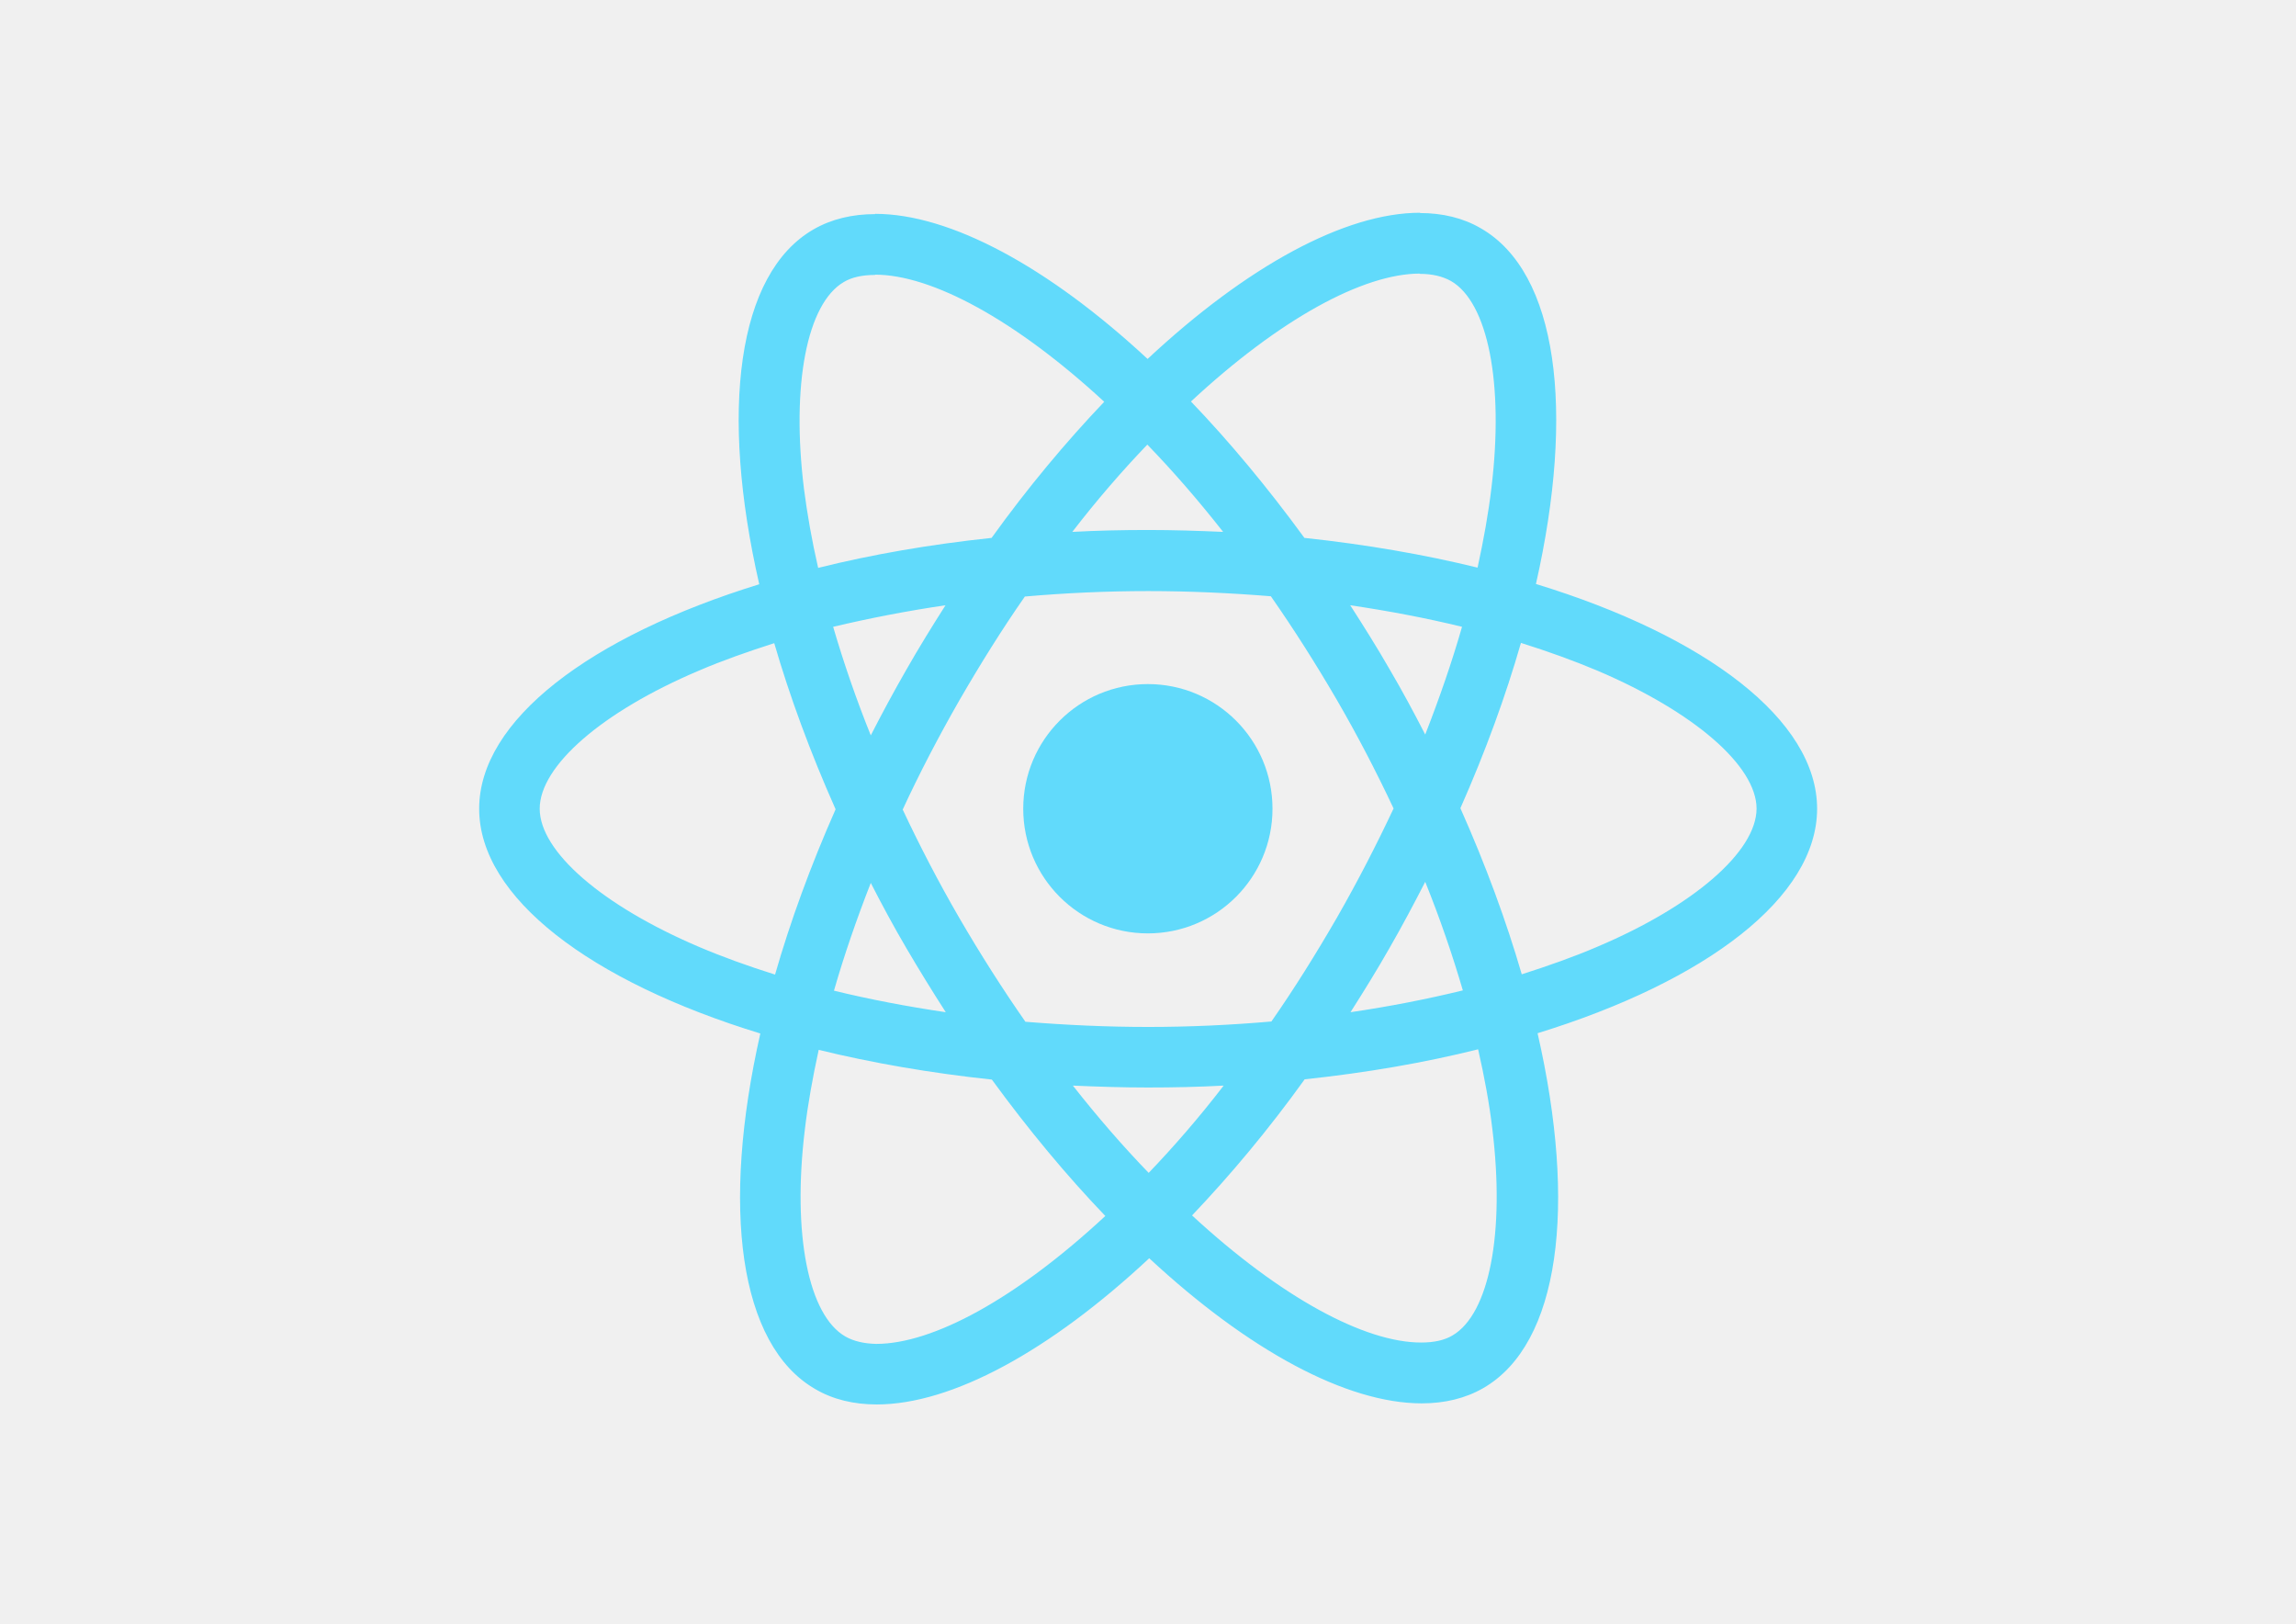
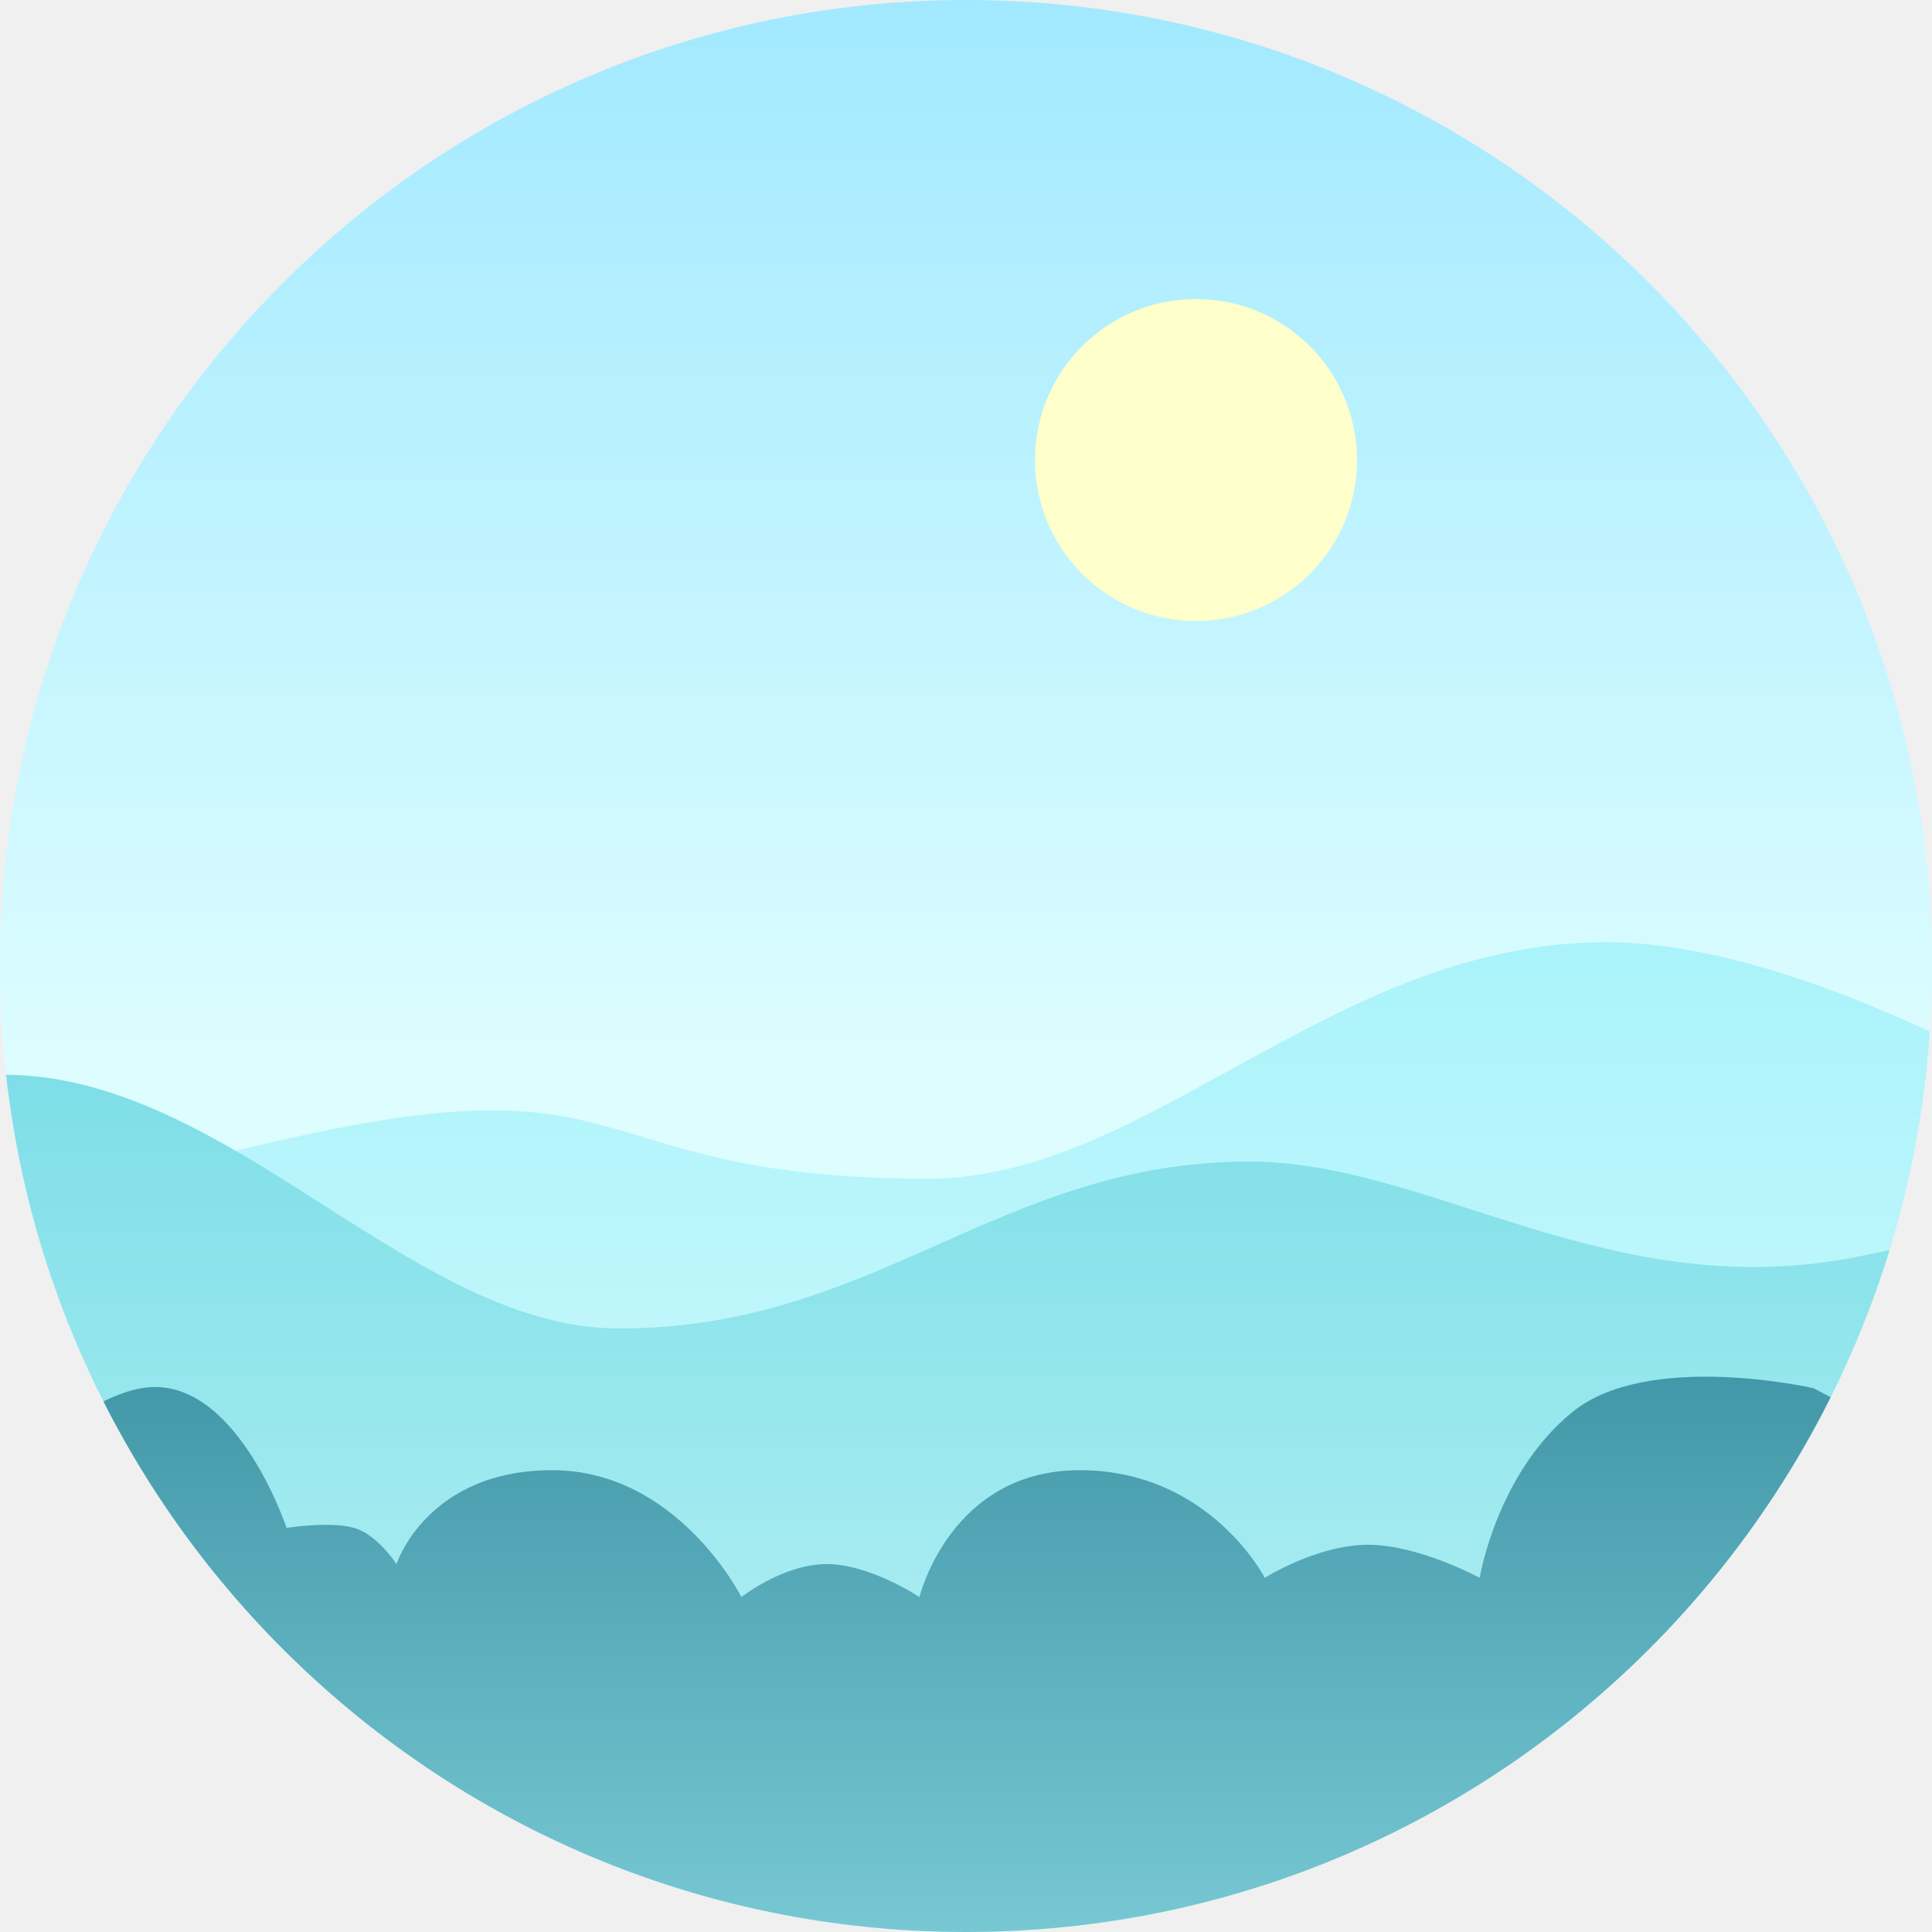
- <svg xmlns="http://www.w3.org/2000/svg" viewBox="0 0 841.9 595.3">
-   <g fill="#61DAFB">
-     <path d="M666.3 296.5c0-32.5-40.7-63.3-103.1-82.4 14.4-63.6 8-114.2-20.2-130.4-6.5-3.8-14.1-5.6-22.4-5.6v22.3c4.6 0 8.3.9 11.4 2.6 13.6 7.8 19.5 37.5 14.9 75.7-1.1 9.4-2.9 19.3-5.1 29.4-19.6-4.8-41-8.5-63.5-10.9-13.5-18.5-27.5-35.3-41.6-50 32.6-30.3 63.2-46.9 84-46.9V78c-27.5 0-63.5 19.6-99.9 53.6-36.4-33.8-72.4-53.2-99.9-53.2v22.3c20.7 0 51.4 16.5 84 46.6-14 14.7-28 31.4-41.3 49.9-22.6 2.4-44 6.1-63.6 11-2.3-10-4-19.7-5.2-29-4.7-38.2 1.1-67.9 14.6-75.8 3-1.8 6.9-2.6 11.5-2.6V78.5c-8.4 0-16 1.8-22.6 5.6-28.1 16.2-34.4 66.7-19.9 130.1-62.2 19.2-102.7 49.9-102.7 82.3 0 32.5 40.7 63.3 103.1 82.4-14.4 63.6-8 114.2 20.2 130.4 6.5 3.8 14.1 5.6 22.5 5.6 27.5 0 63.5-19.6 99.9-53.6 36.4 33.8 72.4 53.2 99.9 53.2 8.4 0 16-1.8 22.6-5.6 28.1-16.2 34.4-66.7 19.9-130.1 62-19.1 102.5-49.9 102.5-82.3zm-130.2-66.7c-3.7 12.9-8.3 26.2-13.5 39.5-4.1-8-8.4-16-13.1-24-4.6-8-9.5-15.8-14.4-23.4 14.2 2.1 27.9 4.7 41 7.9zm-45.8 106.5c-7.8 13.5-15.8 26.3-24.1 38.2-14.9 1.3-30 2-45.2 2-15.1 0-30.2-.7-45-1.9-8.3-11.9-16.4-24.6-24.2-38-7.6-13.1-14.5-26.4-20.8-39.8 6.2-13.4 13.2-26.8 20.7-39.9 7.8-13.5 15.8-26.3 24.1-38.2 14.9-1.3 30-2 45.2-2 15.1 0 30.2.7 45 1.9 8.3 11.9 16.4 24.6 24.2 38 7.6 13.1 14.5 26.4 20.8 39.8-6.3 13.4-13.2 26.8-20.7 39.9zm32.3-13c5.4 13.4 10 26.8 13.8 39.8-13.1 3.2-26.9 5.9-41.2 8 4.9-7.7 9.8-15.6 14.4-23.7 4.6-8 8.9-16.1 13-24.1zM421.2 430c-9.3-9.6-18.6-20.3-27.8-32 9 .4 18.2.7 27.5.7 9.4 0 18.7-.2 27.8-.7-9 11.7-18.3 22.4-27.5 32zm-74.4-58.9c-14.2-2.1-27.9-4.7-41-7.9 3.7-12.9 8.3-26.2 13.5-39.5 4.1 8 8.4 16 13.1 24 4.7 8 9.5 15.8 14.4 23.4zM420.7 163c9.3 9.6 18.6 20.3 27.8 32-9-.4-18.2-.7-27.5-.7-9.4 0-18.7.2-27.8.7 9-11.7 18.3-22.4 27.5-32zm-74 58.9c-4.9 7.7-9.8 15.6-14.4 23.7-4.6 8-8.9 16-13 24-5.4-13.4-10-26.8-13.8-39.8 13.1-3.1 26.9-5.8 41.2-7.9zm-90.5 125.2c-35.4-15.1-58.3-34.9-58.3-50.6 0-15.7 22.9-35.6 58.3-50.6 8.6-3.7 18-7 27.7-10.1 5.7 19.6 13.2 40 22.5 60.9-9.2 20.8-16.6 41.1-22.2 60.6-9.9-3.1-19.3-6.5-28-10.2zM310 490c-13.6-7.8-19.5-37.5-14.9-75.7 1.1-9.4 2.9-19.3 5.1-29.4 19.6 4.8 41 8.5 63.5 10.9 13.5 18.5 27.5 35.3 41.6 50-32.6 30.3-63.2 46.9-84 46.9-4.5-.1-8.3-1-11.3-2.7zm237.2-76.2c4.7 38.2-1.1 67.9-14.6 75.8-3 1.8-6.9 2.6-11.5 2.6-20.7 0-51.4-16.5-84-46.6 14-14.7 28-31.4 41.3-49.9 22.6-2.4 44-6.1 63.6-11 2.3 10.1 4.1 19.8 5.2 29.1zm38.5-66.7c-8.6 3.7-18 7-27.7 10.1-5.7-19.6-13.2-40-22.5-60.9 9.2-20.8 16.6-41.1 22.2-60.6 9.9 3.1 19.3 6.5 28.1 10.2 35.4 15.1 58.3 34.9 58.3 50.6-.1 15.7-23 35.6-58.4 50.6zM320.8 78.4z" />
-     <circle cx="420.9" cy="296.5" r="45.7" />
-     <path d="M520.5 78.1z" />
+ <svg xmlns="http://www.w3.org/2000/svg" width="40" height="40" viewBox="0 0 40 40" fill="none">
+   <g clip-path="url(#clip0_55:43)">
+     <path d="M0 20C0 8.954 8.954 0 20 0C31.046 0 40 8.954 40 20C40 31.046 31.046 40 20 40C8.954 40 0 31.046 0 20Z" fill="url(#paint0_linear_55:43)" />
+     <path fill-rule="evenodd" clip-rule="evenodd" d="M43.211 23.098C43.211 23.098 37.538 19.507 33.254 19.507C27.587 19.507 23.797 24.404 19.213 24.404C13.87 24.404 13.198 22.989 10.202 22.989C5.967 22.989 0.379 25.643 -2.569 24.685C-4.947 23.912 -7.811 22.351 -7.811 22.351V35.459L43.211 36.247V23.098Z" fill="url(#paint1_linear_55:43)" />
+     <path fill-rule="evenodd" clip-rule="evenodd" d="M-6.97 31.856C-6.97 31.856 -6.711 23.609 -0.847 22.319C4.279 21.553 8.232 27.505 12.816 27.505C18.159 27.505 20.677 24.05 25.864 24.05C29.648 24.05 33.342 27.053 38.494 26.012C49.938 23.7 44.052 23.304 44.052 23.304V36.412L-6.97 37.2V31.856Z" fill="url(#paint2_linear_55:43)" />
+     <path fill-rule="evenodd" clip-rule="evenodd" d="M-1.461 32.383C-1.461 32.383 1 29.074 2.932 28.741C4.864 28.408 5.933 31.633 5.933 31.633C5.933 31.633 6.837 31.492 7.328 31.633C7.82 31.774 8.209 32.383 8.209 32.383C8.209 32.383 8.834 30.439 11.432 30.439C14.03 30.439 15.35 33.065 15.35 33.065C15.35 33.065 16.215 32.383 17.116 32.383C18.016 32.383 19.036 33.065 19.036 33.065C19.036 33.065 19.672 30.439 22.356 30.439C25.041 30.439 26.186 32.667 26.186 32.667C26.186 32.667 27.27 31.983 28.324 31.983C29.378 31.983 30.635 32.667 30.635 32.667C30.635 32.667 30.988 30.506 32.558 29.232C34.128 27.958 37.546 28.741 37.546 28.741L39.415 29.725V40H-1.461V32.383Z" fill="url(#paint3_linear_55:43)" />
+     <ellipse cx="24.762" cy="9.524" rx="3.333" ry="3.333" fill="#FEFFCA" />
  </g>
+   <defs>
+     <linearGradient id="paint0_linear_55:43" x1="0" y1="0" x2="0" y2="40" gradientUnits="userSpaceOnUse">
+       <stop stop-color="#A2E9FF" />
+       <stop offset="0.552" stop-color="#DDFDFF" />
+     </linearGradient>
+     <linearGradient id="paint1_linear_55:43" x1="43.211" y1="19.507" x2="43.211" y2="36.247" gradientUnits="userSpaceOnUse">
+       <stop stop-color="#AAF3FA" />
+       <stop offset="1" stop-color="#D5FAFD" />
+     </linearGradient>
+     <linearGradient id="paint2_linear_55:43" x1="-6.97" y1="22.251" x2="-6.97" y2="37.2" gradientUnits="userSpaceOnUse">
+       <stop stop-color="#7EDEE7" />
+       <stop offset="1" stop-color="#B5F1F5" />
+     </linearGradient>
+     <linearGradient id="paint3_linear_55:43" x1="-1.461" y1="28.443" x2="-1.461" y2="40" gradientUnits="userSpaceOnUse">
+       <stop stop-color="#4297A8" />
+       <stop offset="1" stop-color="#77C8D3" />
+     </linearGradient>
+     <clipPath id="clip0_55:43">
+       <path d="M0 20C0 8.954 8.954 0 20 0C31.046 0 40 8.954 40 20C40 31.046 31.046 40 20 40C8.954 40 0 31.046 0 20Z" fill="white" />
+     </clipPath>
+   </defs>
</svg>
